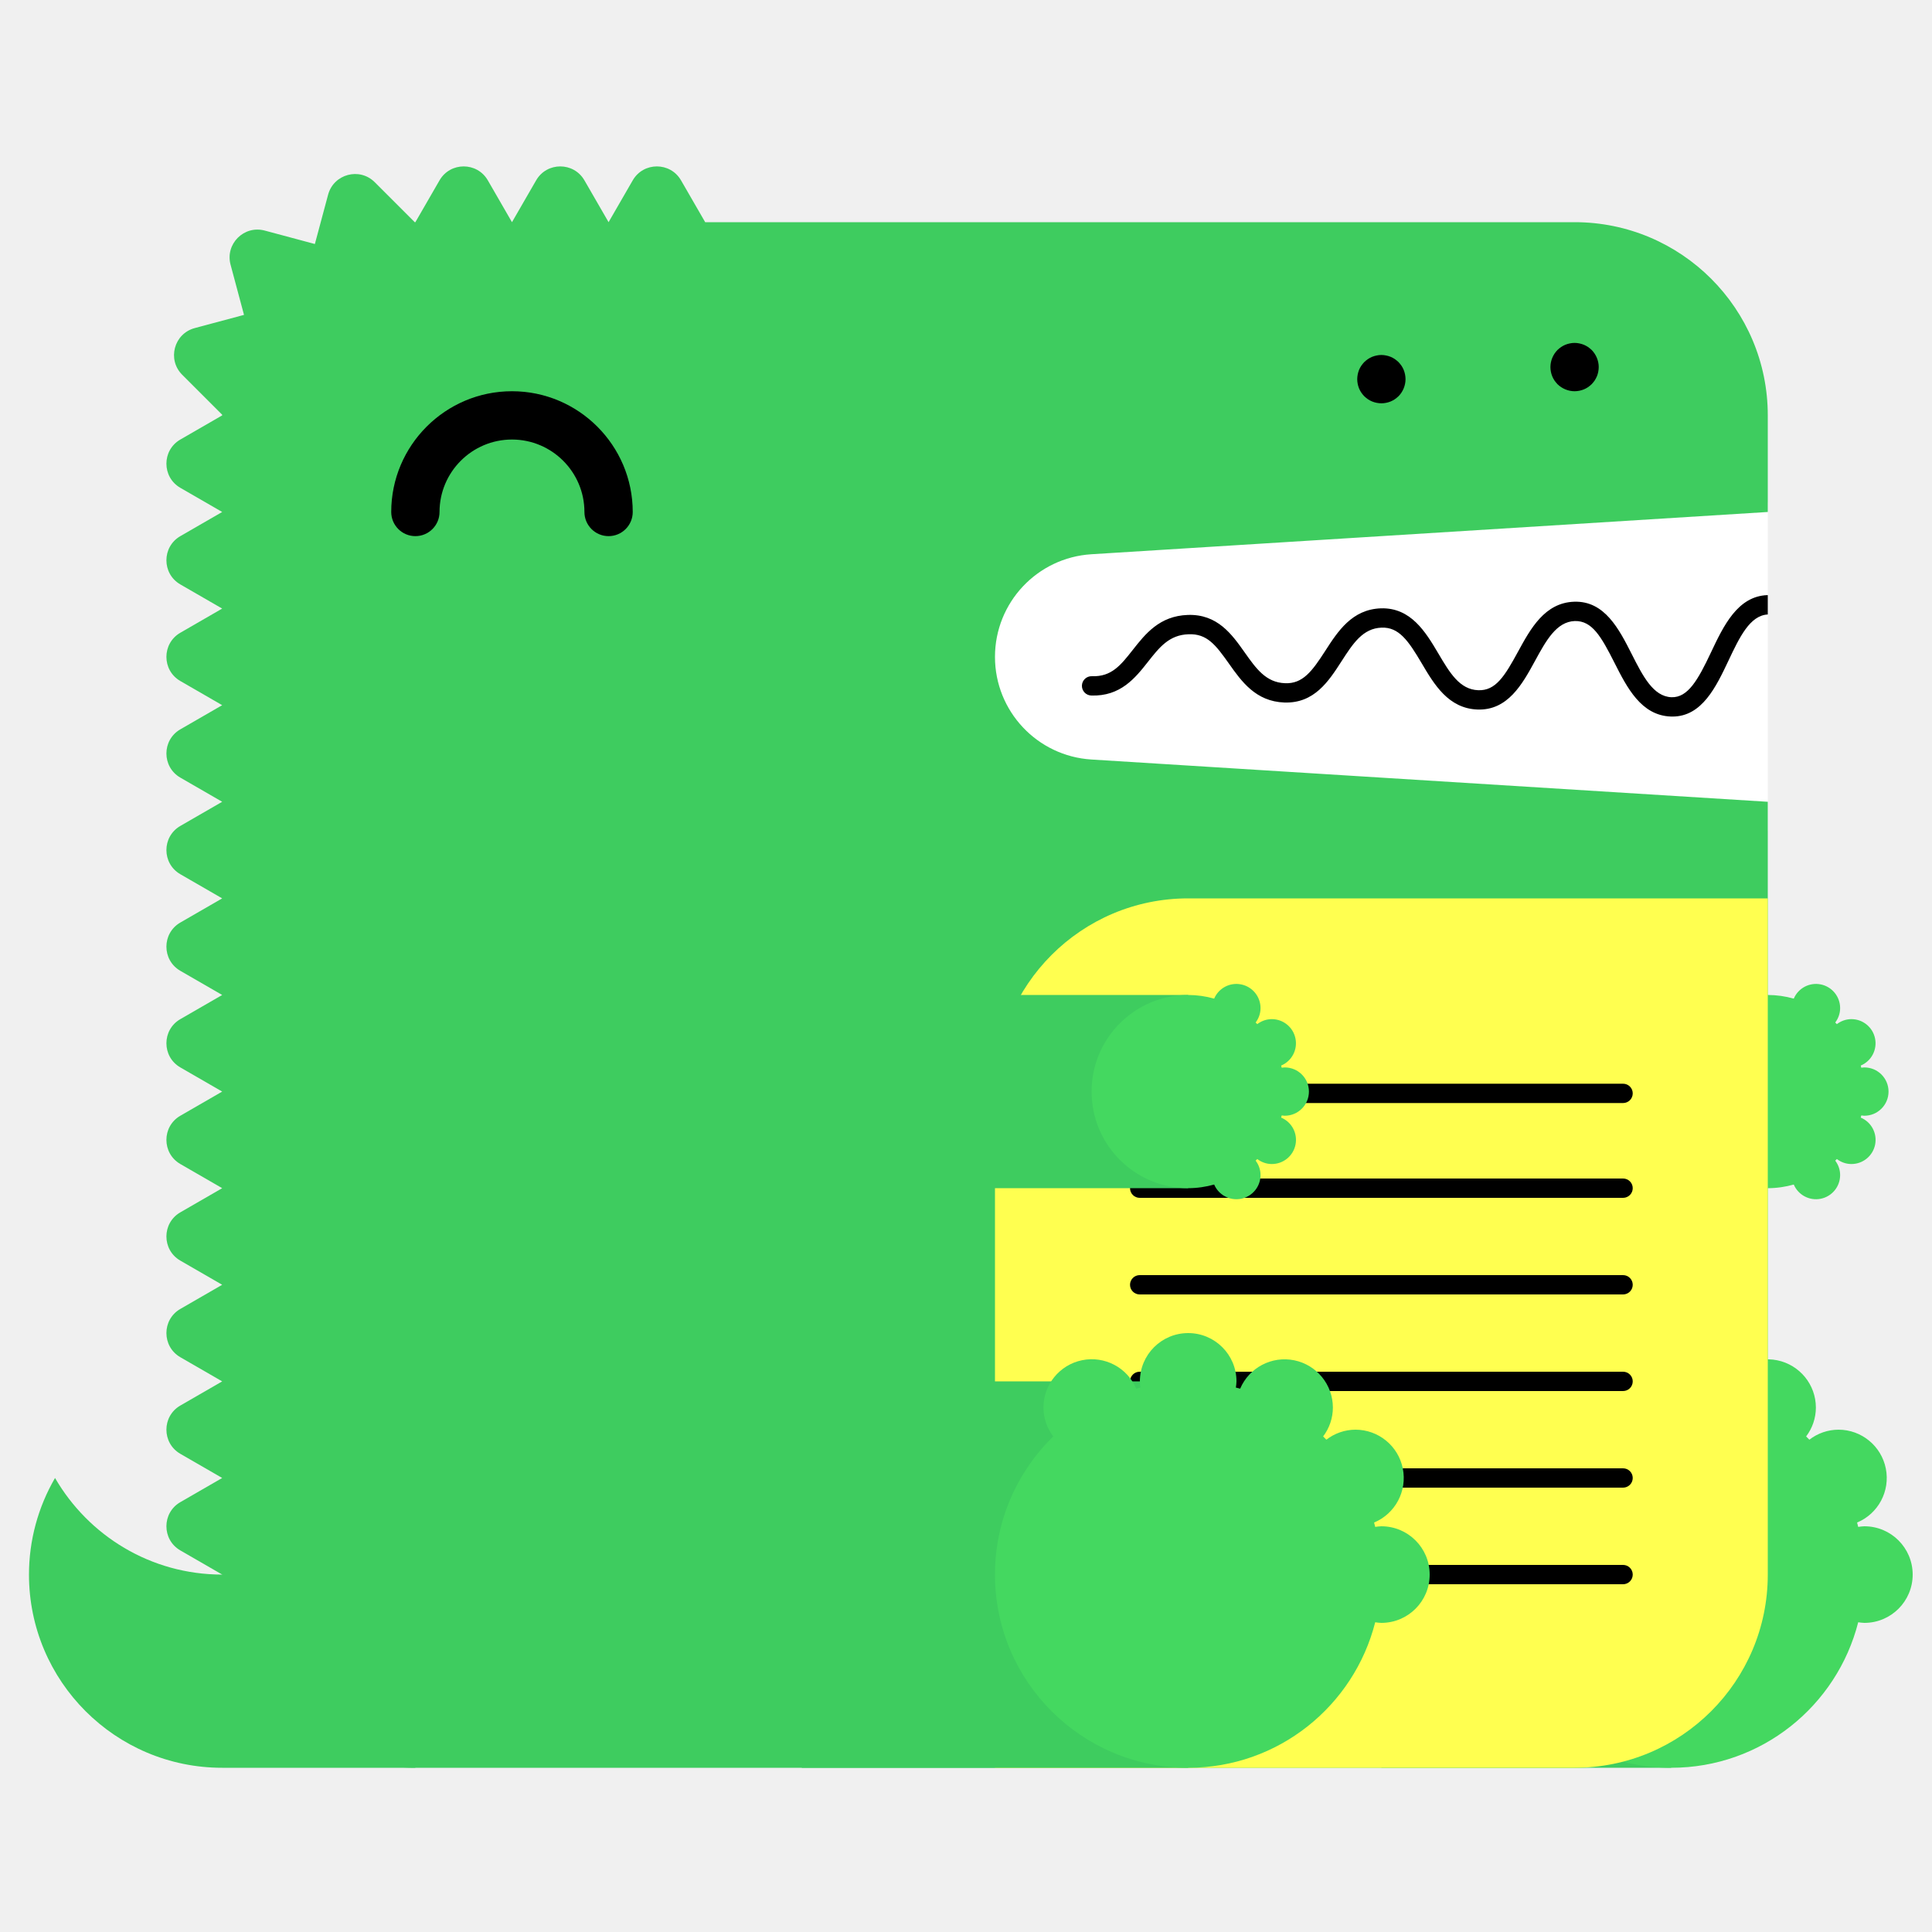
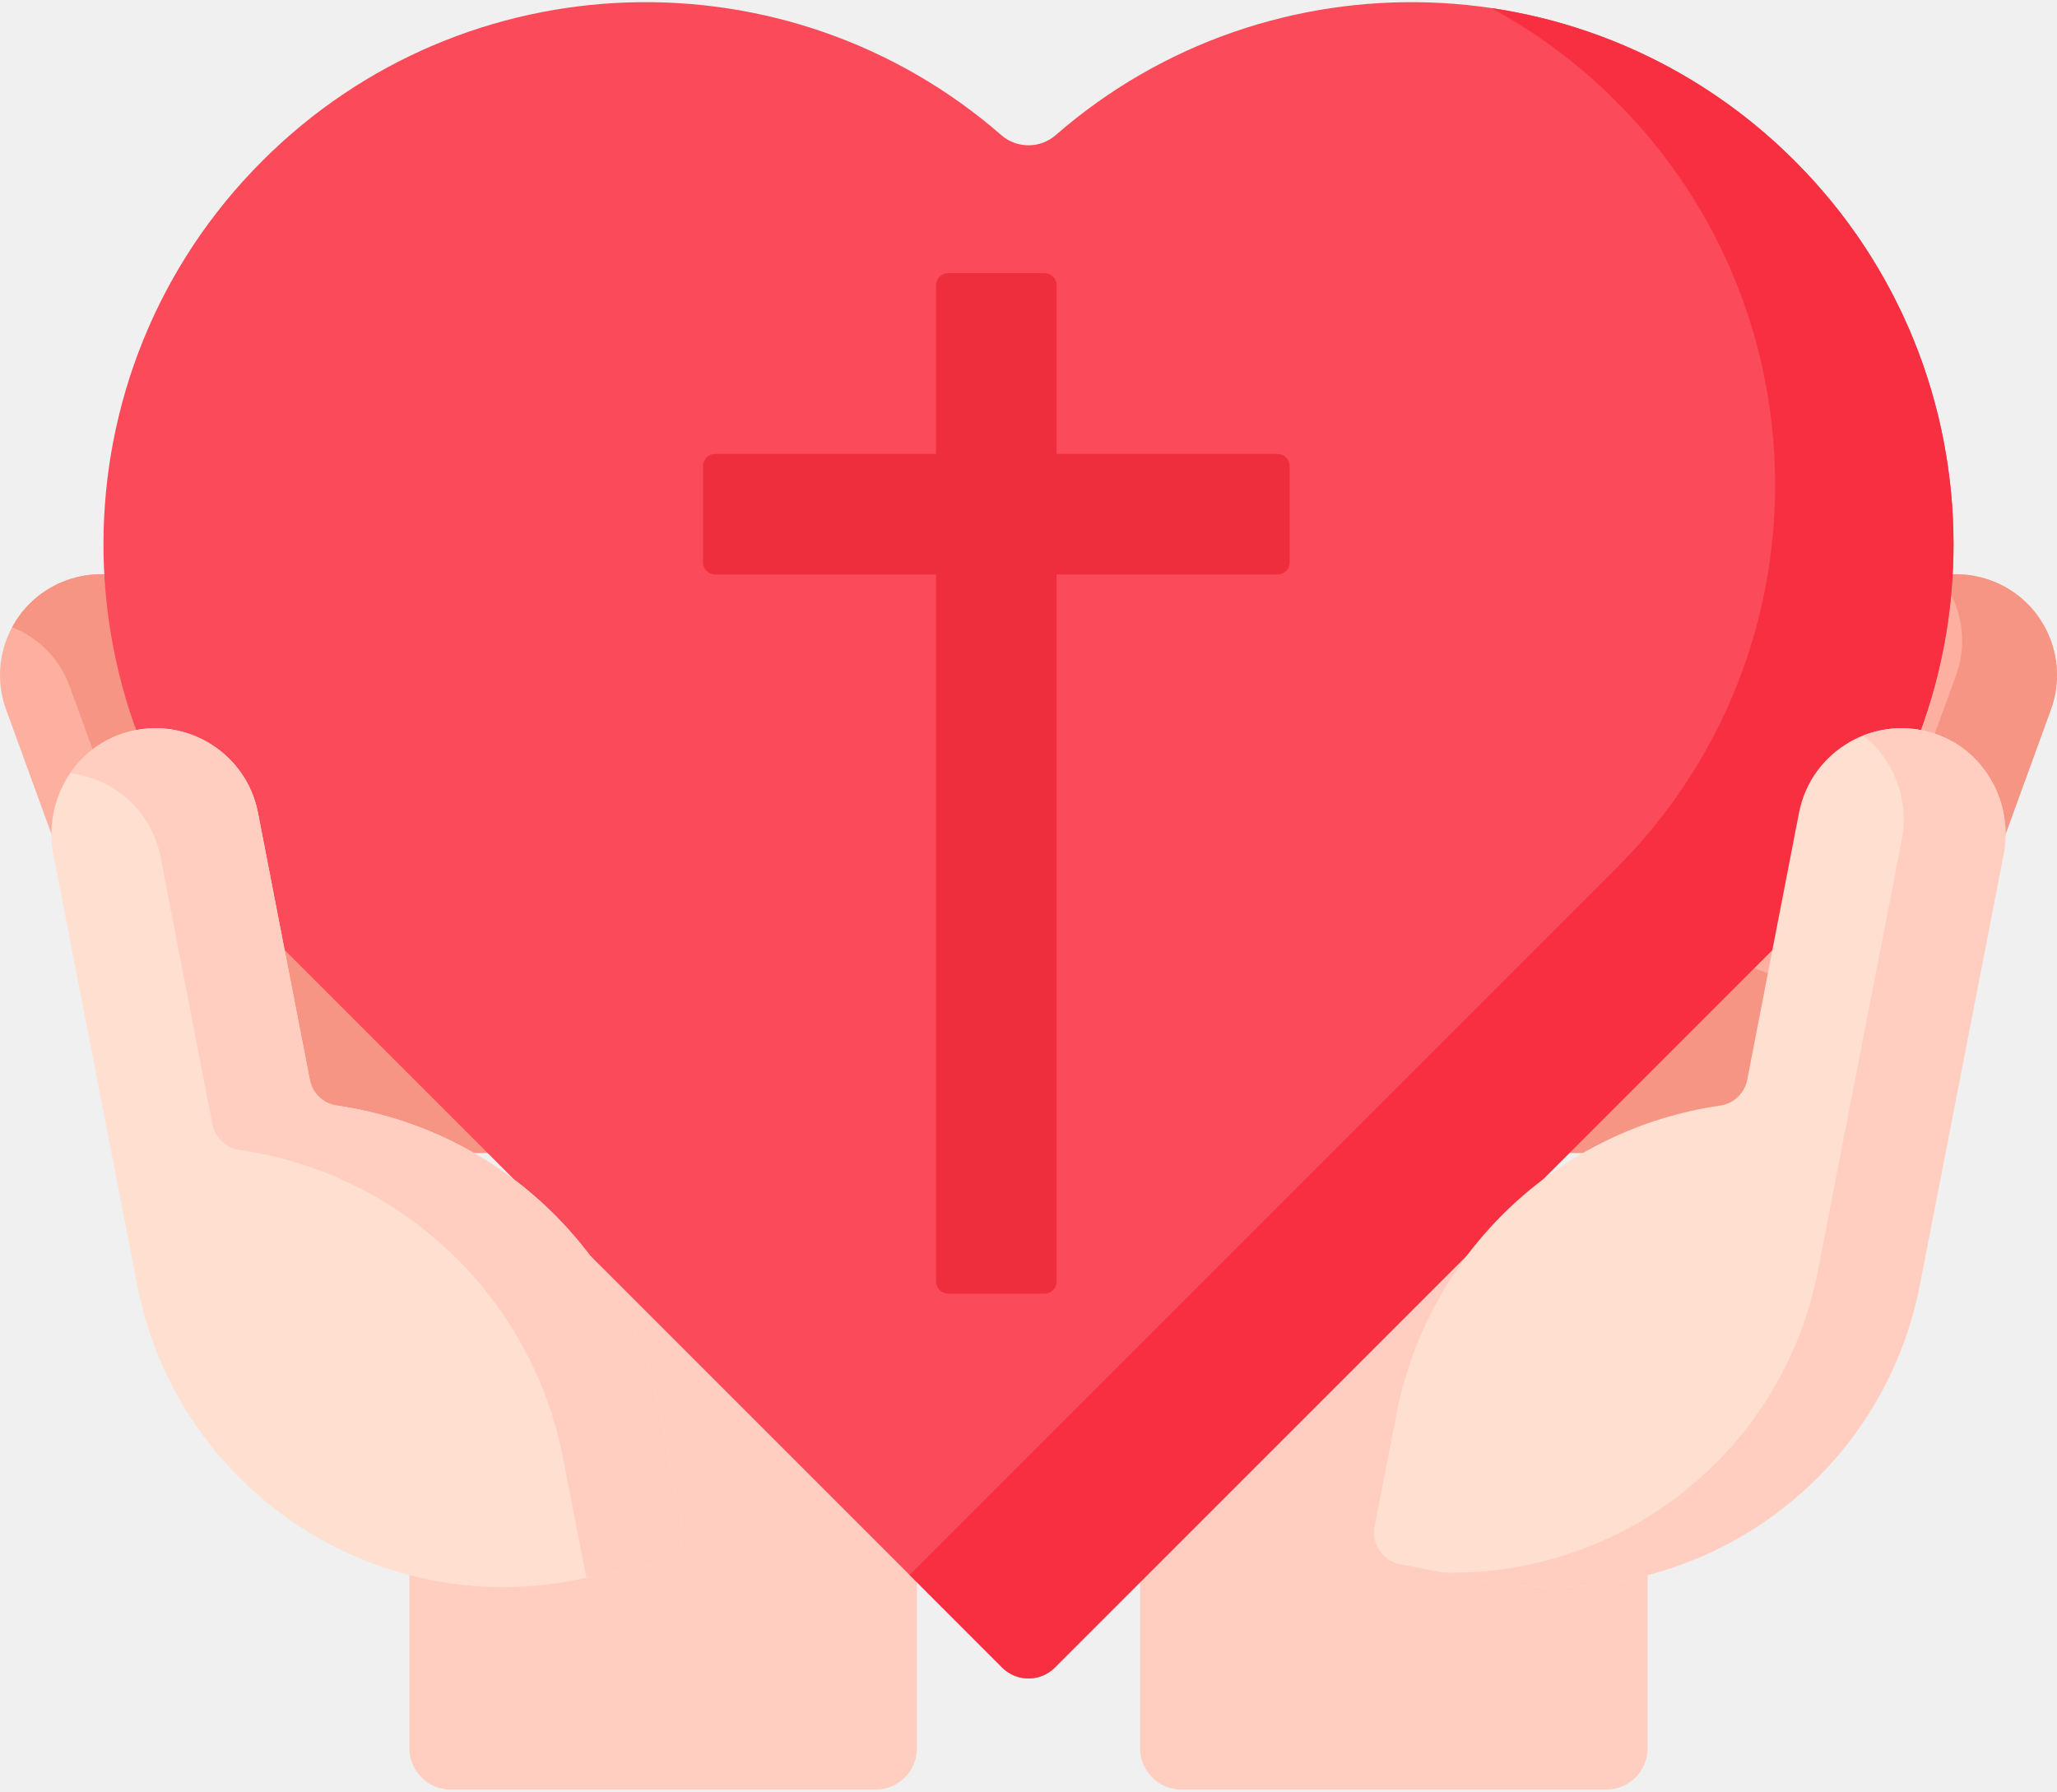
- <svg xmlns="http://www.w3.org/2000/svg" width="200" height="200" viewBox="0 0 200 200">
-   <g fill="none" fill-rule="evenodd">
-     <path fill="#FFF" d="M99 52h84v34H99z" />
-     <path d="M23 163c-7.398 0-13.843-4.027-17.303-10A19.886 19.886 0 0 0 3 163c0 11.046 8.954 20 20 20h20v-20H23z" fill="#3ECC5F" />
-     <path d="M112.98 57.376L183 53V43c0-11.046-8.954-20-20-20H73l-2.5-4.33c-1.112-1.925-3.889-1.925-5 0L63 23l-2.5-4.33c-1.111-1.925-3.889-1.925-5 0L53 23l-2.5-4.33c-1.111-1.925-3.889-1.925-5 0L43 23c-.022 0-.042.003-.065.003l-4.142-4.141c-1.57-1.571-4.252-.853-4.828 1.294l-1.369 5.104-5.192-1.392c-2.148-.575-4.111 1.389-3.535 3.536l1.39 5.193-5.102 1.367c-2.148.576-2.867 3.259-1.296 4.83l4.142 4.142c0 .021-.003.042-.003.064l-4.33 2.5c-1.925 1.111-1.925 3.889 0 5L23 53l-4.33 2.5c-1.925 1.111-1.925 3.889 0 5L23 63l-4.33 2.5c-1.925 1.111-1.925 3.889 0 5L23 73l-4.33 2.5c-1.925 1.111-1.925 3.889 0 5L23 83l-4.33 2.5c-1.925 1.111-1.925 3.889 0 5L23 93l-4.33 2.5c-1.925 1.111-1.925 3.889 0 5L23 103l-4.33 2.5c-1.925 1.111-1.925 3.889 0 5L23 113l-4.33 2.5c-1.925 1.111-1.925 3.889 0 5L23 123l-4.33 2.5c-1.925 1.111-1.925 3.889 0 5L23 133l-4.33 2.5c-1.925 1.111-1.925 3.889 0 5L23 143l-4.33 2.5c-1.925 1.111-1.925 3.889 0 5L23 153l-4.33 2.5c-1.925 1.111-1.925 3.889 0 5L23 163c0 11.046 8.954 20 20 20h120c11.046 0 20-8.954 20-20V83l-70.02-4.376A10.645 10.645 0 0 1 103 68c0-5.621 4.37-10.273 9.98-10.624" fill="#3ECC5F" />
-     <path fill="#3ECC5F" d="M143 183h30v-40h-30z" />
-     <path d="M193 158c-.219 0-.428.037-.639.064-.038-.15-.074-.301-.116-.451A5 5 0 0 0 190.32 148a4.96 4.96 0 0 0-3.016 1.036 26.531 26.531 0 0 0-.335-.336 4.955 4.955 0 0 0 1.011-2.987 5 5 0 0 0-9.599-1.959c-.148-.042-.297-.077-.445-.115.027-.211.064-.42.064-.639a5 5 0 0 0-5-5 5 5 0 0 0-5 5c0 .219.037.428.064.639-.148.038-.297.073-.445.115a4.998 4.998 0 0 0-9.599 1.959c0 1.125.384 2.151 1.011 2.987-3.717 3.632-6.031 8.693-6.031 14.3 0 11.046 8.954 20 20 20 9.339 0 17.16-6.41 19.361-15.064.211.027.42.064.639.064a5 5 0 0 0 5-5 5 5 0 0 0-5-5" fill="#44D860" />
-     <path fill="#3ECC5F" d="M153 123h30v-20h-30z" />
-     <path d="M193 115.5a2.5 2.5 0 1 0 0-5c-.109 0-.214.019-.319.032-.02-.075-.037-.15-.058-.225a2.501 2.501 0 0 0-.963-4.807c-.569 0-1.088.197-1.508.518a6.653 6.653 0 0 0-.168-.168c.314-.417.506-.931.506-1.494a2.5 2.5 0 0 0-4.8-.979A9.987 9.987 0 0 0 183 103c-5.522 0-10 4.478-10 10s4.478 10 10 10c.934 0 1.833-.138 2.69-.377a2.5 2.5 0 0 0 4.8-.979c0-.563-.192-1.077-.506-1.494.057-.055.113-.111.168-.168.42.321.939.518 1.508.518a2.5 2.5 0 0 0 .963-4.807c.021-.074.038-.15.058-.225.105.013.21.032.319.032" fill="#44D860" />
-     <path d="M63 55.5a2.5 2.5 0 0 1-2.5-2.5c0-4.136-3.364-7.5-7.5-7.5s-7.5 3.364-7.5 7.5a2.5 2.5 0 1 1-5 0c0-6.893 5.607-12.5 12.5-12.5S65.5 46.107 65.5 53a2.5 2.5 0 0 1-2.5 2.5" fill="#000" />
-     <path d="M103 183h60c11.046 0 20-8.954 20-20V93h-60c-11.046 0-20 8.954-20 20v70z" fill="#FFFF50" />
-     <path d="M168.02 124h-50.04a1 1 0 1 1 0-2h50.04a1 1 0 1 1 0 2m0 20h-50.04a1 1 0 1 1 0-2h50.04a1 1 0 1 1 0 2m0 20h-50.04a1 1 0 1 1 0-2h50.04a1 1 0 1 1 0 2m0-49.814h-50.04a1 1 0 1 1 0-2h50.04a1 1 0 1 1 0 2m0 19.814h-50.04a1 1 0 1 1 0-2h50.04a1 1 0 1 1 0 2m0 20h-50.04a1 1 0 1 1 0-2h50.04a1 1 0 1 1 0 2M183 61.611c-.012 0-.022-.006-.034-.005-3.09.105-4.552 3.196-5.842 5.923-1.346 2.85-2.387 4.703-4.093 4.647-1.889-.068-2.969-2.202-4.113-4.46-1.314-2.594-2.814-5.536-5.963-5.426-3.046.104-4.513 2.794-5.807 5.167-1.377 2.528-2.314 4.065-4.121 3.994-1.927-.07-2.951-1.805-4.136-3.813-1.321-2.236-2.848-4.75-5.936-4.664-2.994.103-4.465 2.385-5.763 4.4-1.373 2.13-2.335 3.428-4.165 3.351-1.973-.07-2.992-1.51-4.171-3.177-1.324-1.873-2.816-3.993-5.895-3.89-2.928.1-4.399 1.97-5.696 3.618-1.232 1.564-2.194 2.802-4.229 2.724a1 1 0 0 0-.072 2c3.017.101 4.545-1.8 5.872-3.487 1.177-1.496 2.193-2.787 4.193-2.855 1.926-.082 2.829 1.115 4.195 3.045 1.297 1.834 2.769 3.914 5.731 4.021 3.103.104 4.596-2.215 5.918-4.267 1.182-1.834 2.202-3.417 4.15-3.484 1.793-.067 2.769 1.35 4.145 3.681 1.297 2.197 2.766 4.686 5.787 4.796 3.125.108 4.634-2.62 5.949-5.035 1.139-2.088 2.214-4.06 4.119-4.126 1.793-.042 2.728 1.595 4.111 4.33 1.292 2.553 2.757 5.445 5.825 5.556l.169.003c3.064 0 4.518-3.075 5.805-5.794 1.139-2.41 2.217-4.68 4.067-4.773v-2z" fill="#000" />
-     <path fill="#3ECC5F" d="M83 183h40v-40H83z" />
-     <path d="M143 158c-.219 0-.428.037-.639.064-.038-.15-.074-.301-.116-.451A5 5 0 0 0 140.32 148a4.96 4.96 0 0 0-3.016 1.036 26.531 26.531 0 0 0-.335-.336 4.955 4.955 0 0 0 1.011-2.987 5 5 0 0 0-9.599-1.959c-.148-.042-.297-.077-.445-.115.027-.211.064-.42.064-.639a5 5 0 0 0-5-5 5 5 0 0 0-5 5c0 .219.037.428.064.639-.148.038-.297.073-.445.115a4.998 4.998 0 0 0-9.599 1.959c0 1.125.384 2.151 1.011 2.987-3.717 3.632-6.031 8.693-6.031 14.3 0 11.046 8.954 20 20 20 9.339 0 17.16-6.41 19.361-15.064.211.027.42.064.639.064a5 5 0 0 0 5-5 5 5 0 0 0-5-5" fill="#44D860" />
-     <path fill="#3ECC5F" d="M83 123h40v-20H83z" />
-     <path d="M133 115.5a2.5 2.5 0 1 0 0-5c-.109 0-.214.019-.319.032-.02-.075-.037-.15-.058-.225a2.501 2.501 0 0 0-.963-4.807c-.569 0-1.088.197-1.508.518a6.653 6.653 0 0 0-.168-.168c.314-.417.506-.931.506-1.494a2.5 2.5 0 0 0-4.8-.979A9.987 9.987 0 0 0 123 103c-5.522 0-10 4.478-10 10s4.478 10 10 10c.934 0 1.833-.138 2.69-.377a2.5 2.5 0 0 0 4.8-.979c0-.563-.192-1.077-.506-1.494.057-.055.113-.111.168-.168.42.321.939.518 1.508.518a2.5 2.5 0 0 0 .963-4.807c.021-.074.038-.15.058-.225.105.013.21.032.319.032" fill="#44D860" />
-     <path d="M143 41.75c-.16 0-.33-.02-.49-.05a2.52 2.52 0 0 1-.47-.14c-.15-.06-.29-.14-.431-.23-.13-.09-.259-.2-.38-.31-.109-.12-.219-.24-.309-.38s-.17-.28-.231-.43a2.619 2.619 0 0 1-.189-.96c0-.16.02-.33.05-.49.03-.16.08-.31.139-.47.061-.15.141-.29.231-.43.09-.13.2-.26.309-.38.121-.11.25-.22.38-.31.141-.09.281-.17.431-.23.149-.06.31-.11.47-.14.32-.07.65-.07.98 0 .159.03.32.08.47.14.149.06.29.14.43.23.13.09.259.2.38.31.11.12.22.25.31.38.09.14.17.28.23.43.06.16.11.31.14.47.029.16.05.33.05.49 0 .66-.271 1.31-.73 1.77-.121.11-.25.22-.38.31-.14.09-.281.17-.43.23a2.565 2.565 0 0 1-.96.19m20-1.25c-.66 0-1.3-.27-1.771-.73a3.802 3.802 0 0 1-.309-.38c-.09-.14-.17-.28-.231-.43a2.619 2.619 0 0 1-.189-.96c0-.66.27-1.3.729-1.77.121-.11.25-.22.38-.31.141-.09.281-.17.431-.23.149-.06.31-.11.47-.14.32-.07.66-.07.98 0 .159.03.32.08.47.14.149.06.29.14.43.23.13.09.259.2.38.31.459.47.73 1.11.73 1.77 0 .16-.021.33-.05.49-.03.16-.08.32-.14.47-.07.15-.14.29-.23.43-.09.13-.2.26-.31.38-.121.11-.25.22-.38.31-.14.09-.281.17-.43.23a2.565 2.565 0 0 1-.96.19" fill="#000" />
-   </g>
+ <svg xmlns="http://www.w3.org/2000/svg" width="512" height="446" viewBox="0 0 512 446" fill="none">
+   <path d="M57.669 226.312H454.331V287.013H57.669V226.312Z" fill="#F69583" />
+   <path d="M217.934 445.46H112.2C106.51 445.46 101.898 440.848 101.898 435.158V306.638H228.236V435.158C228.236 440.848 223.624 445.46 217.934 445.46V445.46Z" fill="#FFCEC0" />
+   <path d="M399.8 445.46H294.066C288.376 445.46 283.764 440.848 283.764 435.158V306.638H410.102V435.158C410.102 440.848 405.49 445.46 399.8 445.46V445.46Z" fill="#FFCEC0" />
+   <path d="M78.03 240.015L48.709 159.455C43.966 146.424 29.558 139.706 16.528 144.448C3.497 149.192 -3.222 163.6 1.521 176.631L30.842 257.191L78.03 240.015Z" fill="#FDB0A0" />
+   <path d="M48.71 159.459L78.03 240.016L46.676 251.428L17.356 170.871C14.804 163.86 9.451 158.672 3.027 156.122C5.839 150.895 10.514 146.641 16.528 144.452C29.562 139.708 43.966 146.425 48.71 159.459Z" fill="#F69583" />
+   <path d="M481.157 257.19L510.478 176.63C515.221 163.599 508.502 149.191 495.472 144.449C482.441 139.706 468.033 146.425 463.291 159.455L433.97 240.015L481.157 257.19Z" fill="#FDB0A0" />
+   <path d="M510.479 176.634L481.159 257.191L457.564 248.603L486.884 168.046C490.064 159.308 488.092 149.955 482.522 143.323C486.727 142.573 491.174 142.888 495.471 144.452C508.497 149.193 515.223 163.6 510.479 176.634V176.634Z" fill="#F69583" />
+   <path d="M446.84 230.782C499.418 178.072 499.381 92.723 446.721 40.063C396.255 -10.403 315.765 -12.539 262.753 33.648C258.898 37.007 253.1 37.007 249.245 33.648C196.234 -12.54 115.743 -10.404 65.277 40.063C12.618 92.722 12.581 178.072 65.158 230.782L249.447 415.076C253.065 418.694 258.932 418.694 262.55 415.076L446.84 230.782Z" fill="#FB4A59" />
+   <path d="M446.843 230.779L262.555 415.077C258.937 418.695 253.062 418.695 249.445 415.077L226.409 392.031L402.442 215.999C455.018 163.289 454.976 77.937 402.318 25.279C392.867 15.827 382.354 8.066 371.17 2.006C398.824 6.098 425.446 18.786 446.72 40.059C499.378 92.728 499.419 178.069 446.843 230.779V230.779Z" fill="#F82F40" />
+   <path d="M83.844 275.197C80.461 274.707 77.759 272.131 77.108 268.775L64.215 202.322C61.197 186.72 44.993 177.433 29.975 182.781C17.768 187.129 10.827 200.046 13.303 212.765L27.605 286.239L34.168 319.952C43.964 370.277 92.702 403.132 143.027 393.336L163.497 389.351C167.853 388.503 170.697 384.285 169.849 379.929L164.402 351.948C156.595 311.841 124.281 281.055 83.844 275.197V275.197Z" fill="#FFDFD0" />
+   <path d="M163.493 389.349L145.95 392.764L140.156 362.974C132.346 322.869 100.031 292.08 59.593 286.228C56.211 285.736 53.51 283.159 52.859 279.804L39.961 213.348C37.739 201.819 28.295 193.736 17.462 192.464C20.437 188.119 24.714 184.654 29.969 182.785C44.991 177.432 61.198 186.719 64.212 202.319L77.11 268.775C77.761 272.13 80.462 274.707 83.844 275.199C124.282 281.051 156.597 311.84 164.397 351.945L169.847 379.921C170.697 384.279 167.852 388.501 163.493 389.349V389.349Z" fill="#FFCEC0" />
+   <path d="M428.156 275.197C431.539 274.707 434.241 272.131 434.892 268.775L447.785 202.322C450.803 186.72 467.007 177.433 482.025 182.781C494.232 187.129 501.173 200.046 498.697 212.765L484.395 286.239L477.832 319.952C468.036 370.277 419.298 403.132 368.973 393.336L348.503 389.351C344.147 388.503 341.303 384.285 342.151 379.929L347.598 351.948C355.405 311.841 387.718 281.055 428.156 275.197V275.197Z" fill="#FFDFD0" />
+   <path d="M498.696 212.761L484.398 286.238L477.831 319.953C468.035 370.275 419.298 403.129 368.975 393.332L359.267 391.443C403.688 392.49 443.705 361.437 452.484 316.351L459.041 282.636L473.349 209.169C475.297 199.177 471.421 189.058 463.758 183.088C469.366 180.867 475.805 180.563 482.029 182.785C494.233 187.13 501.172 200.048 498.696 212.761Z" fill="#FFCEC0" />
+   <rect x="233" y="68" width="30" height="254" rx="3" fill="#EE2D3D" />
+   <rect x="175" y="143" width="30" height="146" rx="3" transform="rotate(-90 175 143)" fill="#EE2D3D" />
</svg>
